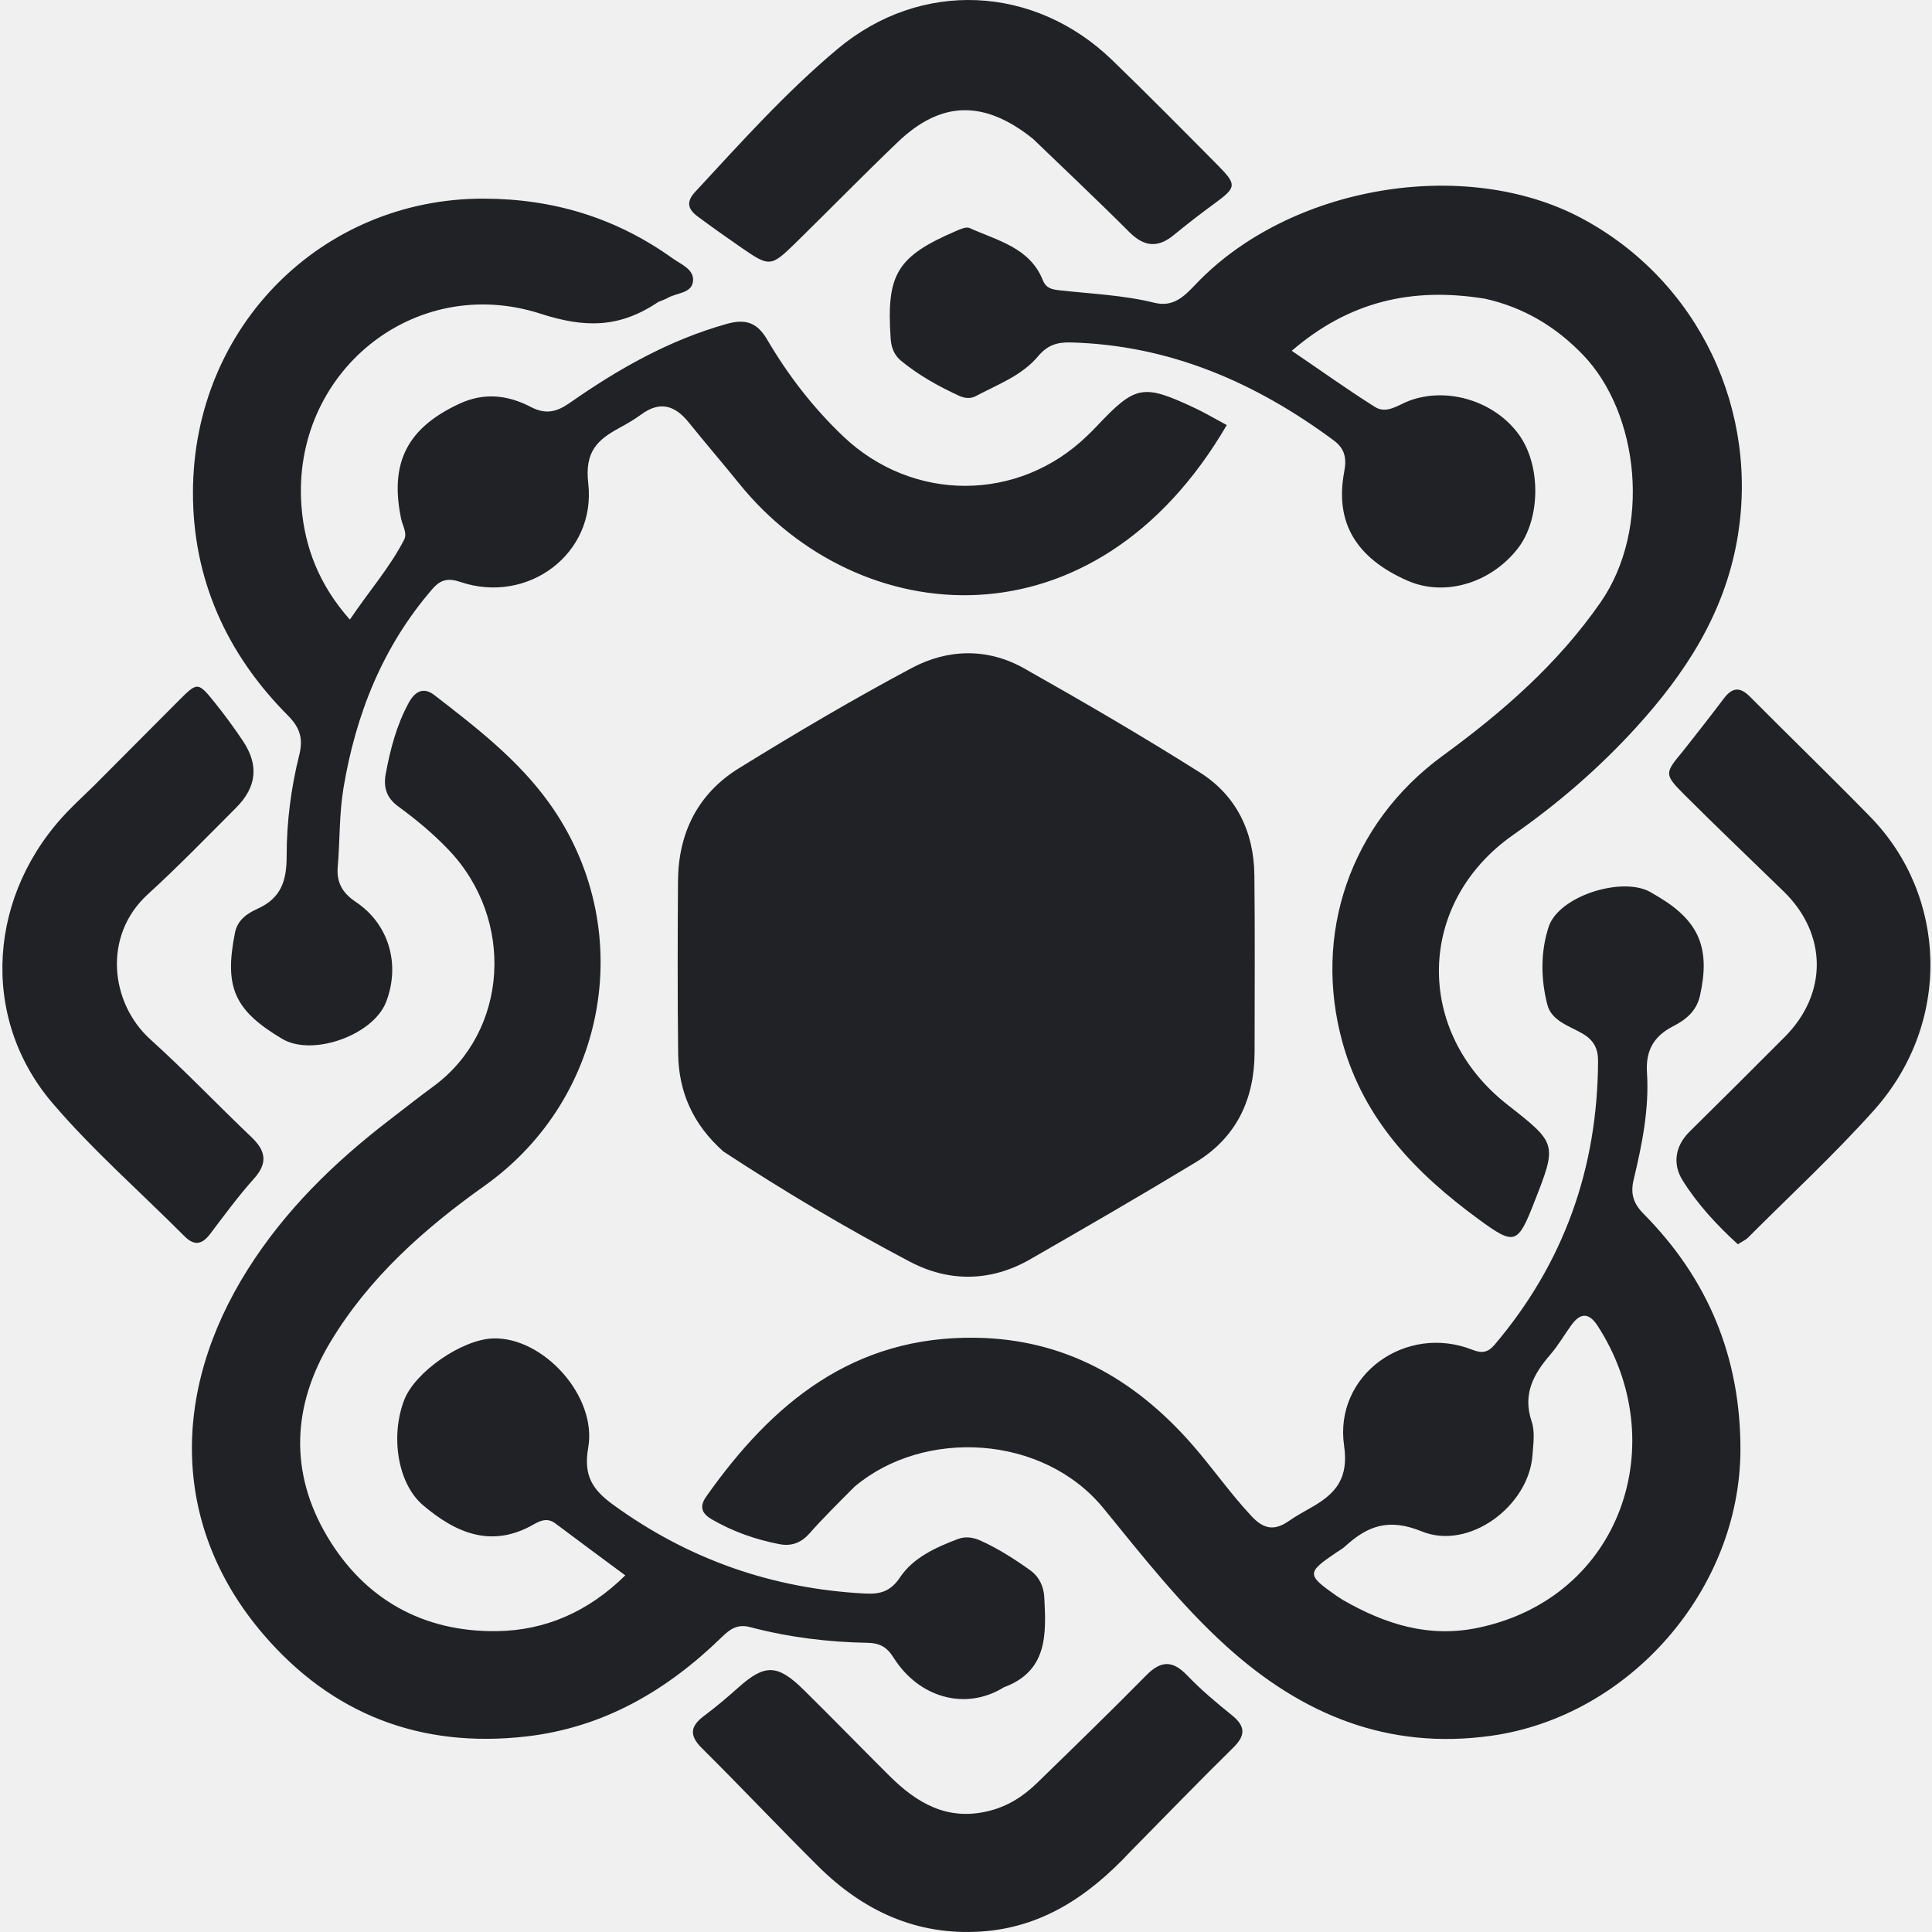
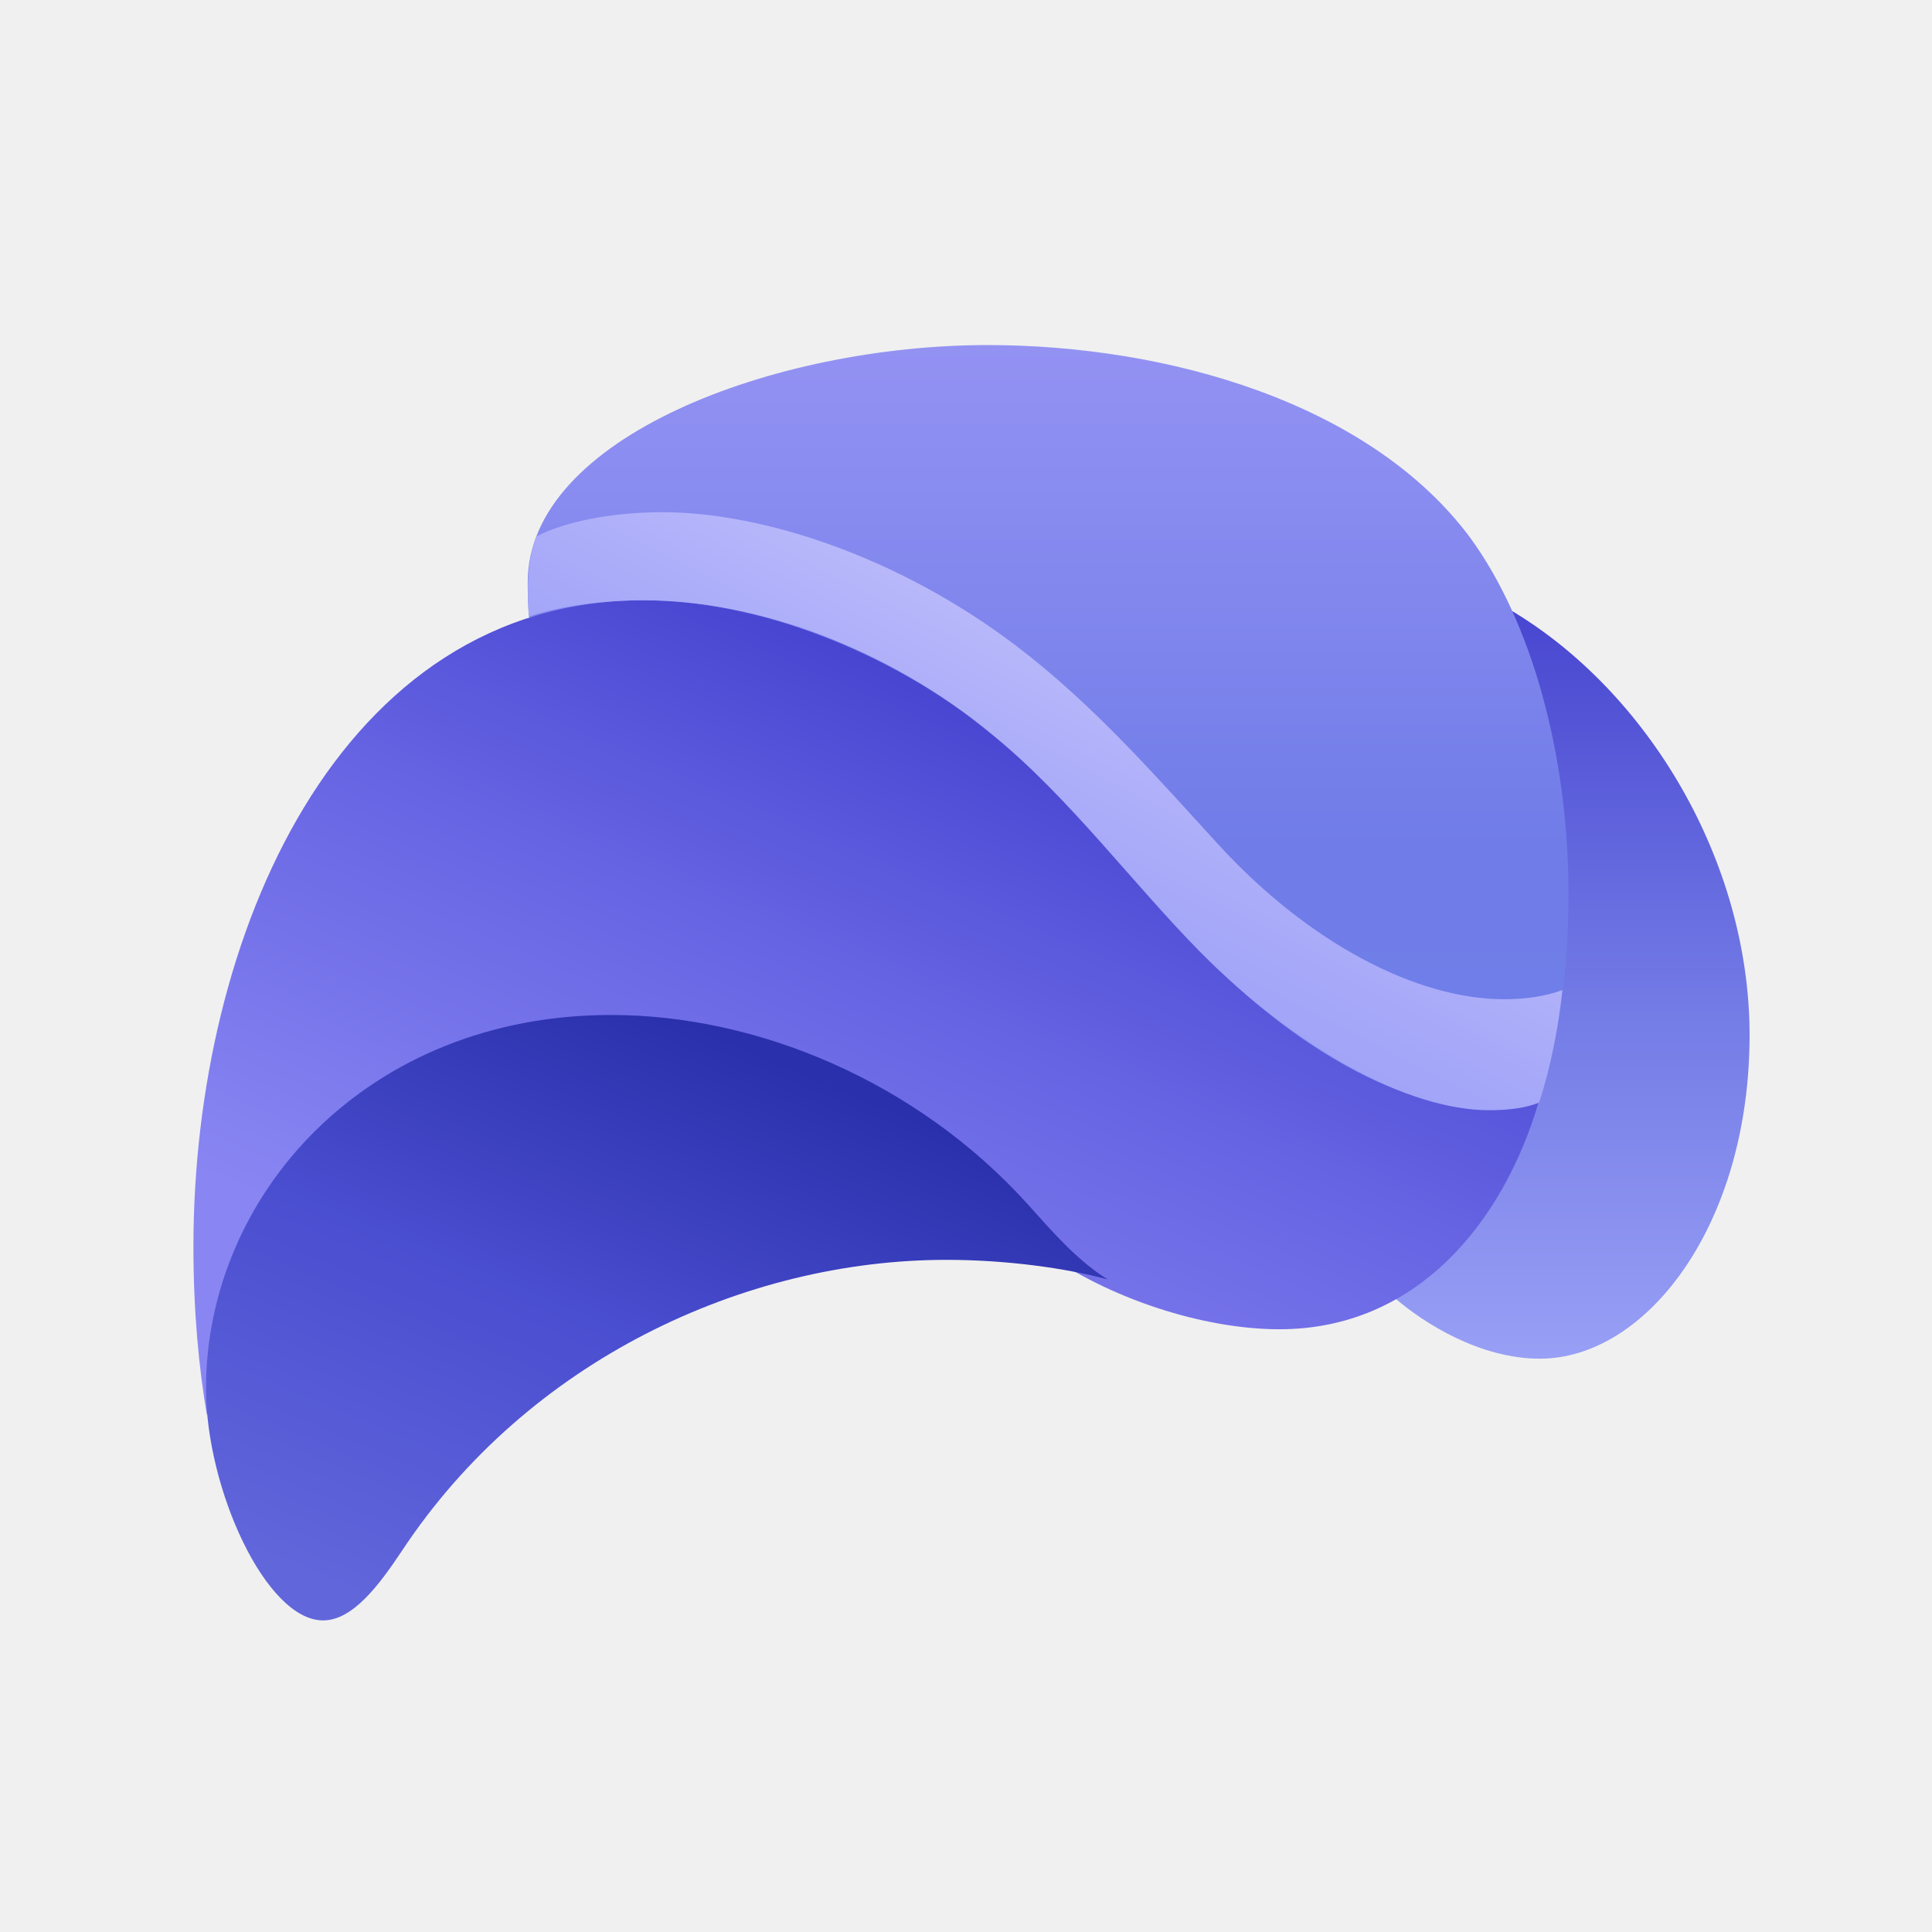
- <svg xmlns="http://www.w3.org/2000/svg" width="1024" height="1024" viewBox="0 0 1024 1024" fill="none">
+ <svg xmlns="http://www.w3.org/2000/svg" width="86" height="86" fill="none" viewBox="0 0 86 86">
  <style>
-   @media (prefers-color-scheme: dark) {
-     .icon-path { fill: #FFFFFF; }
-   }
- </style>
-   <path class="icon-path" fill-rule="evenodd" clip-rule="evenodd" d="M383.376 610.288C415.445 631.306 448.403 650.92 482.299 668.746C503.03 679.648 525.178 679.433 546.045 667.445C575.363 650.601 604.642 633.671 633.564 616.16C655.374 602.955 664.945 582.562 664.958 557.405C664.976 526.201 665.2 494.995 664.848 463.794C664.588 440.857 655.293 421.612 635.912 409.386C605.415 390.149 574.221 371.967 542.807 354.251C523.428 343.323 502.309 343.882 483.198 354.076C452.059 370.686 421.603 388.671 391.574 407.234C369.873 420.649 359.514 441.499 359.35 467.022C359.154 497.473 359.076 527.929 359.439 558.377C359.679 578.424 366.986 595.681 383.376 610.288ZM452.874 788.024C489.554 756.986 552.81 760.155 584.926 799.482C605.587 824.784 625.796 850.661 650.173 872.7C690.026 908.731 735.606 927.68 790.346 920.003C863.723 909.712 922.402 842.437 922.466 768.178C922.508 719.527 905.401 677.924 871.189 643.421C865.935 638.123 864.032 632.93 865.858 625.299C870.316 606.667 874.168 587.773 872.929 568.473C872.182 556.839 876.511 549.209 886.737 543.963C893.451 540.518 899.179 536.041 901.044 527.64C906.527 502.934 900.836 488.602 879.607 475.691C878 474.714 876.385 473.749 874.749 472.823C859.829 464.377 826.257 474.845 820.853 491.162C816.491 504.329 816.611 518.822 820.105 532.433C822.34 541.14 831.684 543.706 838.694 547.775C844.599 551.203 847.04 555.611 847.008 562.406C846.738 619.112 828.977 669.34 792.184 712.724C788.652 716.888 785.474 717.41 780.478 715.434C745.014 701.41 706.957 728.837 712.396 766.236C714.891 783.397 708.146 791.445 695.598 798.658C691.36 801.094 687.031 803.422 683.029 806.209C675.68 811.325 670.002 810.677 663.538 803.811C651.894 791.444 642.322 777.44 631.116 764.778C600.855 730.584 564.079 709.782 517.269 709.036C452.301 708.001 409.211 743.659 374.241 793.326C370.533 798.592 371.993 802.221 377.24 805.268C388.417 811.759 400.403 815.974 413.041 818.425C419.481 819.673 424.587 817.772 429.078 812.7C436.294 804.547 444.069 796.89 452.874 788.024ZM787.172 158.344C807.616 162.915 824.761 173.187 839.184 188.258C868.729 219.131 875.492 280.134 848.304 319.303C825.647 351.944 796.482 377.313 764.654 400.574C715.272 436.665 695.766 495.476 711.535 552.459C722.943 593.68 750.59 621.956 783.65 646.199C802.847 660.275 804.404 659.641 813.196 637.176C825.332 606.168 825.332 606.168 798.924 585.472C749.427 546.683 750.706 478.381 802.066 442.481C825.951 425.786 847.791 406.879 867.31 385.409C893.146 356.991 913.567 325.801 920.614 286.693C932.998 217.961 900.421 148.876 838.366 115.718C776.56 82.693 683.538 98.415 633.911 150.508C627.715 157.012 621.975 162.974 611.856 160.472C595.366 156.394 578.393 155.75 561.6 153.863C557.666 153.421 554.47 152.875 552.72 148.507C545.751 131.111 528.608 127.554 513.925 120.86C512.071 120.015 508.831 121.523 506.489 122.535C475.31 136.007 469.761 145.375 472.064 179.383C472.394 184.255 473.93 188.215 477.583 191.219C486.932 198.909 497.427 204.754 508.385 209.795C511.235 211.106 514.346 211.448 517.137 209.969C528.733 203.822 541.6 199.102 550.157 188.884C555.27 182.78 560.439 181.313 567.587 181.505C619.954 182.911 665.403 202.708 706.85 233.377C712.698 237.704 713.867 242.659 712.471 249.997C707.355 276.894 718.733 295.82 746.084 307.802C765.533 316.323 789.798 309.291 804.286 290.936C816.553 275.397 816.937 246.888 805.103 230.426C792.27 212.575 767.083 204.842 746.857 212.434C741.01 214.629 734.968 219.609 728.733 215.676C714.205 206.511 700.209 196.503 684.656 185.924C714.9 159.913 748.148 151.959 787.172 158.344ZM532.042 894.313C555.345 885.729 554.533 866.155 553.503 846.686C553.199 840.943 550.899 835.744 545.895 832.17C537.616 826.258 529.071 820.808 519.783 816.59C515.846 814.802 511.677 814.202 507.69 815.717C495.973 820.168 484.039 825.579 477.096 835.953C471.869 843.762 466.248 845.016 458.359 844.602C409.373 842.031 365.106 826.595 325.235 797.725C314.045 789.622 309.139 782.224 311.768 767.269C316.585 739.869 287.731 708.44 261.25 709.401C244.657 710.002 219.865 727.23 214.206 742.091C206.838 761.436 210.827 786.404 224.181 797.764C241.553 812.541 260.551 820.812 282.941 807.917C286.689 805.758 290.328 804.409 294.416 807.489C306.34 816.475 318.376 825.31 331.415 834.98C312.094 854.011 289.411 864.149 263.524 864.536C224.316 865.121 193.174 847.662 173.368 814.236C153.361 780.472 154.775 745.161 175.064 711.379C195.594 677.195 224.743 651.307 256.899 628.441C322.812 581.572 338.118 491.005 290.915 425.389C274.481 402.544 252.275 385.477 230.245 368.423C224.113 363.676 219.693 366.886 216.579 372.609C210.221 384.295 206.918 396.926 204.474 409.964C203.018 417.734 205.141 423.111 211.231 427.548C220.672 434.427 229.61 441.891 237.704 450.353C273.159 487.416 269.392 546.65 229.807 575.737C221.626 581.748 213.652 588.041 205.607 594.237C176.803 616.419 151.137 641.521 131.533 672.472C89.566 738.728 91.678 810.112 139.281 865.89C175.754 908.625 222.928 926.815 279.052 920.342C320.035 915.615 353.561 895.971 382.606 867.665C386.787 863.59 390.806 860.622 397.495 862.388C417.915 867.779 438.789 870.363 459.916 870.733C465.898 870.837 469.939 872.714 473.528 878.453C486.972 899.951 511.88 906.857 532.042 894.313ZM348.904 160.039C350.637 159.308 352.466 158.745 354.084 157.814C358.764 155.12 366.663 155.537 367.32 148.992C367.947 142.745 361.071 140.208 356.602 137.005C326.64 115.525 293.448 105.35 256.309 105.284C171.065 105.132 102.488 172.707 102.272 260.814C102.159 306.796 120.044 346.52 152.537 379.167C158.884 385.544 160.823 391.306 158.613 400.136C154.23 417.652 151.925 435.748 151.932 453.711C151.938 466.857 149.003 476.027 136.458 481.683C131.239 484.036 125.916 487.475 124.548 494.333C118.775 523.278 124.141 535.496 149.592 550.625C165.603 560.143 197.827 548.694 204.642 531.065C212.327 511.186 206.157 489.786 188.625 478.078C181.582 473.374 178.277 467.852 179.006 459.374C180.196 445.523 179.764 431.441 182.036 417.792C188.562 378.577 202.845 342.582 229.252 312.091C233.506 307.18 237.593 306.264 244.006 308.445C279.591 320.545 316.105 293.591 311.781 256.12C309.845 239.333 316.66 233.085 328.368 226.75C332.332 224.605 336.27 222.322 339.893 219.657C349.877 212.314 357.843 214.923 365.083 223.929C373.802 234.775 382.908 245.308 391.641 256.142C454.905 334.632 580.007 345.688 650.212 225.293C649.24 224.756 647.91 224.002 646.563 223.281C642.255 220.979 638.029 218.502 633.614 216.426C605.658 203.28 601.916 204.01 581.006 226.214C579.459 227.856 577.835 229.427 576.213 230.996C539.724 266.302 483.752 266.292 446.923 231.274C430.963 216.099 417.714 198.893 406.612 179.995C401.531 171.346 395.655 168.731 385.246 171.651C354.663 180.228 327.685 195.57 302.009 213.53C295.093 218.368 289.253 219.823 281.39 215.718C269.25 209.379 256.625 207.876 243.448 214.005C215.868 226.831 206.379 245.236 212.627 275.078C213.389 278.716 215.988 282.571 214.202 286.045C206.537 300.956 195.459 313.438 185.448 328.412C169.124 310.031 161.479 289.985 159.799 268.522C154.272 197.91 219.183 144.518 286.596 166.297C309.66 173.749 328.114 174.081 348.904 160.039ZM598.934 981.58C617.147 963.106 635.167 944.433 653.675 926.259C660.552 919.506 659.936 914.713 652.747 908.94C644.555 902.361 636.456 895.528 629.201 887.957C621.48 879.9 615.293 880.086 607.534 887.964C588.54 907.251 569.099 926.101 549.698 944.983C542.355 952.13 534.053 957.471 523.702 959.955C501.862 965.197 485.775 955.53 471.282 941.109C456.096 925.998 441.171 910.625 425.913 895.588C412.12 881.995 405.355 881.952 391.53 894.254C385.637 899.499 379.615 904.643 373.295 909.355C365.969 914.818 365.04 919.645 372.016 926.568C392.832 947.225 412.94 968.595 433.757 989.25C457.536 1012.84 485.908 1026 519.999 1023.75C551.874 1021.65 576.644 1005.43 598.934 981.58ZM49.699 416.542C45.387 420.74 40.992 424.857 36.776 429.151C-6.44 473.178 -11.183 539.067 27.877 584.733C49.316 609.798 74.396 631.744 97.739 655.19C103.086 660.561 107.156 659.62 111.489 653.88C118.961 643.978 126.341 633.943 134.603 624.72C142.08 616.373 140.871 609.932 133.254 602.684C115.278 585.577 98.148 567.551 79.735 550.94C58.482 531.767 54.245 495.983 78.344 474C94.445 459.313 109.631 443.612 125.057 428.196C136.1 417.16 137.311 405.539 128.785 392.772C124.197 385.902 119.302 379.206 114.133 372.762C104.887 361.237 104.73 361.315 94.623 371.437C80.005 386.076 65.43 400.758 49.699 416.542ZM891.909 398.248C882.232 409.84 881.962 410.418 892.877 421.326C910.169 438.607 927.896 455.451 945.411 472.51C968.555 495.052 968.812 526.639 945.961 549.579C929.231 566.374 912.44 583.11 895.554 599.748C887.715 607.471 886.501 617.057 891.722 625.462C899.588 638.126 909.844 649.214 921.097 659.481C923.444 657.975 925.23 657.225 926.495 655.957C948.816 633.598 972.071 612.071 993.132 588.578C1034.82 542.078 1032.1 474.748 991.286 432.935C970.267 411.404 948.611 390.495 927.407 369.142C922.009 363.707 917.921 364.546 913.621 370.267C906.842 379.286 899.854 388.146 891.909 398.248ZM547.446 73.526C564.492 89.962 581.758 106.178 598.486 122.932C606.322 130.78 613.586 131.609 622.13 124.585C629.095 118.858 636.24 113.331 643.521 108.011C655.39 99.338 655.745 97.977 645.445 87.584C626.926 68.898 608.426 50.182 589.519 31.892C548.194 -8.082 487.971 -10.922 443.994 25.886C416.583 48.828 392.694 75.519 368.423 101.731C363.385 107.172 364.804 111.024 369.748 114.706C377.28 120.316 384.958 125.736 392.684 131.078C407.935 141.621 408.541 141.621 422.001 128.43C439.993 110.798 457.603 92.771 475.795 75.349C498.658 53.453 521.43 52.732 547.446 73.526ZM711.659 847.956C710.016 846.891 709.052 846.303 708.131 845.655C692.511 834.659 692.517 833.532 708.214 822.905C709.771 821.852 711.466 820.945 712.839 819.689C724.799 808.743 735.983 804.484 753.563 811.673C778.563 821.898 810.239 798.296 812.23 771.383C812.672 765.415 813.652 758.876 811.821 753.469C806.881 738.885 812.808 728.254 821.79 717.861C825.943 713.055 829.144 707.435 832.896 702.27C837.665 695.702 842.194 695.647 846.763 702.694C886.687 764.261 859.801 846.695 783.501 862.74C757.583 868.19 734.478 861.085 711.659 847.956Z" fill="#212225" />
+     @media (prefers-color-scheme: dark) {
+       #paint0_linear_2386_4701 stop:nth-of-type(1) { stop-color: #8A88F2; }
+       #paint0_linear_2386_4701 stop:nth-of-type(2) { stop-color: #B6BBFF; }
+       #paint0_linear_2386_4701 stop:nth-of-type(3) { stop-color: #D2D6FF; }
+       #paint1_linear_2386_4701 stop:nth-of-type(1) { stop-color: #CFCFFF; }
+       #paint1_linear_2386_4701 stop:nth-of-type(2) { stop-color: #B8BFFF; }
+       #paint1_linear_2386_4701 stop:nth-of-type(3) { stop-color: #B6C3FF; }
+       #paint2_linear_2386_4701 stop:nth-of-type(1) { stop-color: #7C7AF0; }
+       #paint2_linear_2386_4701 stop:nth-of-type(2) { stop-color: #A7A5FF; }
+       #paint2_linear_2386_4701 stop:nth-of-type(3) { stop-color: #C0BEFF; }
+       #paint3_linear_2386_4701 stop:nth-of-type(1) { stop-color: #5D62E8; }
+       #paint3_linear_2386_4701 stop:nth-of-type(2) { stop-color: #8A8EFA; }
+       #paint3_linear_2386_4701 stop:nth-of-type(3) { stop-color: #A5A9FF; }
+       #paint4_linear_2386_4701 stop:nth-of-type(1) { stop-color: #F2F2FF; }
+       #paint4_linear_2386_4701 stop:nth-of-type(2) { stop-color: #DEDFFF; }
+       #paint4_linear_2386_4701 stop:nth-of-type(3) { stop-color: #D6D9FF; }
+     }
+   </style>
+   <defs>
+     <linearGradient id="paint0_linear_2386_4701" x1="69.28" x2="69.28" y1="27.14" y2="60.48" gradientUnits="userSpaceOnUse">
+       <stop stop-color="#4846D0" offset="0" />
+       <stop stop-color="#737BE6" offset=".531" />
+       <stop stop-color="#989FF5" offset="1" />
+     </linearGradient>
+     <linearGradient id="paint1_linear_2386_4701" x1="46.04" x2="46.04" y1="15.35" y2="59.16" gradientUnits="userSpaceOnUse">
+       <stop stop-color="#9392F3" offset="0" />
+       <stop stop-color="#707CE8" offset=".51" />
+       <stop stop-color="#6F83EA" offset="1" />
+     </linearGradient>
+     <linearGradient id="paint2_linear_2386_4701" x1="40.42" x2="26.21" y1="26.72" y2="59.65" gradientUnits="userSpaceOnUse">
+       <stop stop-color="#413FCD" offset="0" />
+       <stop stop-color="#6563E2" offset=".438" />
+       <stop stop-color="#8986F3" offset="1" />
+     </linearGradient>
+     <linearGradient id="paint3_linear_2386_4701" x1="29.82" x2="18.53" y1="45.18" y2="72.14" gradientUnits="userSpaceOnUse">
+       <stop stop-color="#2A30AB" offset="0" />
+       <stop stop-color="#4A4ED0" offset=".479" />
+       <stop stop-color="#6166DB" offset="1" />
+     </linearGradient>
+     <linearGradient id="paint4_linear_2386_4701" x1="46.34" x2="34.09" y1="22.8" y2="46.91" gradientUnits="userSpaceOnUse">
+       <stop stop-color="#C3C2FC" offset="0" />
+       <stop stop-color="#A4A6F8" offset=".516" />
+       <stop stop-color="#9498F4" offset="1" />
+     </linearGradient>
+   </defs>
+   <path d="m67.21 27.14c6.14 3.63 10.67 11.2 10.67 18.94 0 8.43-4.58 14.4-9.34 14.4-2.66 0-5.16-1.58-6.45-2.7 2.12-1.93 4.62-5.07 5.77-8.62 2.1-6.55 0.99-16.11-0.65-22.02z" fill="url(#paint0_linear_2386_4701)" />
+   <path d="m43.96 15.36c-9.48 0-20.48 4.12-20.47 10.57 0 0.59 0.02 1.14 0.06 1.56 5.38-1.41 12.72-0.12 18.65 4.05 5.26 3.72 8.4 9.03 12.62 12.84 3.98 3.59 9.39 5.56 13.68 4.66 0.88-2.55 1.32-5.84 1.32-9.23 0-6.18-1.63-12.11-4.38-15.88-4.47-6-13.47-8.57-21.48-8.57z" fill="url(#paint1_linear_2386_4701)" />
+   <path d="m28.65 26.72c-13.56 0-20.04 14.94-20.04 28.77 0 2.87 0.24 5.39 0.6 7.5 1.82-4.19 5.58-8.23 12.88-9 7.08-0.75 16.62 0.41 24.34 1.71 2.91 2.09 7.11 3.47 10.52 3.47 6.09 0 9.95-4.72 11.54-10.11-4.28 1.24-9.98-1.56-14.66-6.34-3.24-3.31-6.06-7.2-9.64-10.05-4.65-3.72-10.5-5.95-15.54-5.95z" fill="url(#paint2_linear_2386_4701)" />
+   <path d="m27.2 45.18c-10.87 0-18.03 8.01-18.03 16.63 0 4.47 2.67 10.32 5.21 10.32 1.31 0 2.47-1.53 3.52-3.11 5.59-8.45 15.22-12.94 24.23-12.94 2.68 0 5.32 0.37 7.17 0.87-1.4-0.88-2.51-2.19-3.52-3.31-4.98-5.53-12.11-8.46-18.58-8.46z" fill="url(#paint3_linear_2386_4701)" />
+   <path d="m29.49 22.8c-2.24 0-4.36 0.42-5.61 1.08-0.42 1.03-0.43 2.53-0.33 3.56 1.47-0.48 3.29-0.72 5.1-0.72 5.04 0 10.89 2.13 15.54 6 3.4 2.77 6.21 6.59 9.23 9.65 4.27 4.32 9.25 7.05 12.87 7.05 0.91 0 1.66-0.11 2.22-0.34 0.52-1.56 0.87-3.42 1.04-5.01-0.76 0.28-1.65 0.41-2.6 0.41-3.9 0-8.71-2.52-12.69-6.86-2.79-3.04-5.56-6.24-9.05-8.89-5.25-3.98-11.31-5.93-15.72-5.93z" fill="url(#paint4_linear_2386_4701)" />
</svg>
